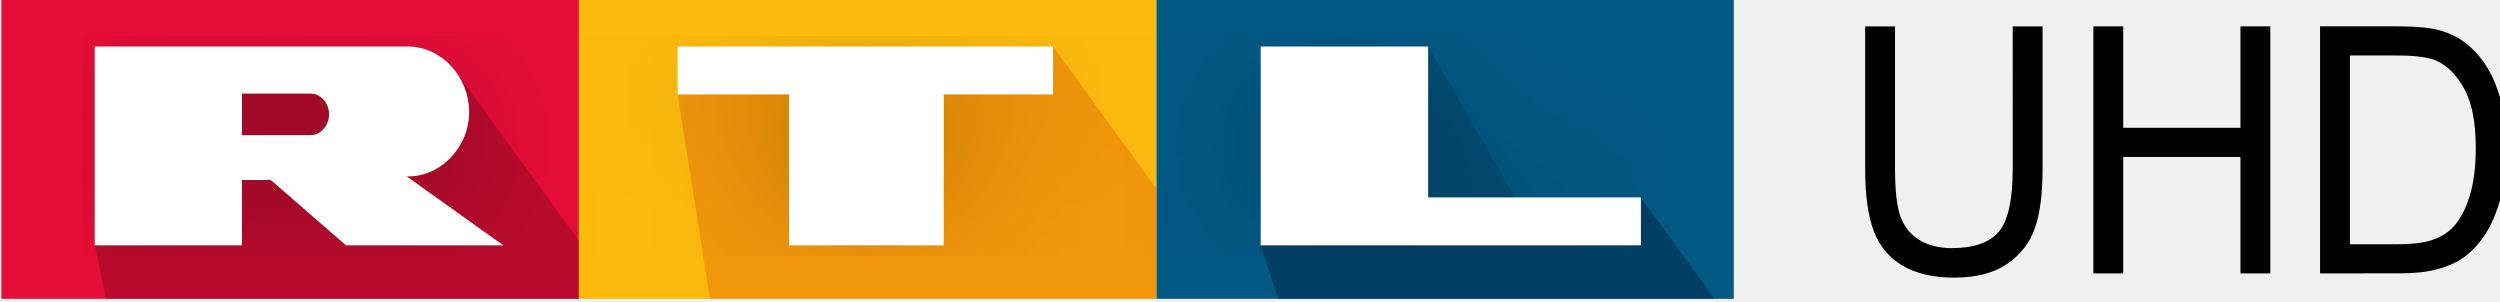
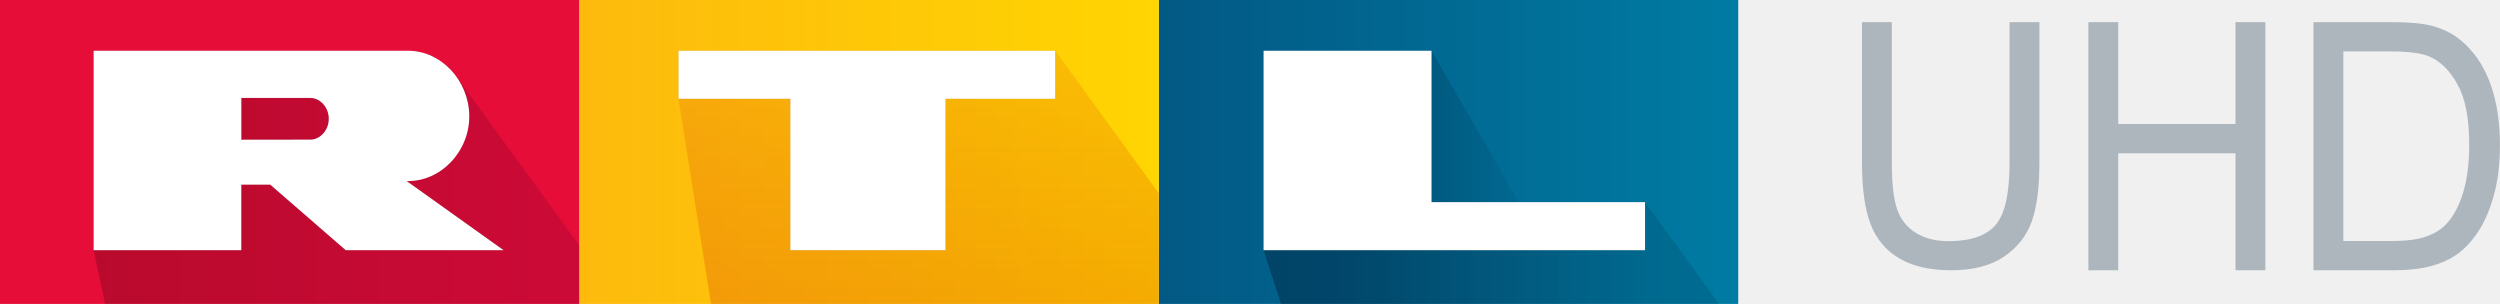
- <svg xmlns="http://www.w3.org/2000/svg" width="112.485mm" height="13.544mm" viewBox="0 0 112.485 13.544">
-   <defs>
-     <linearGradient id="a" x1="1574.7" x2="2362" y1="-326.5" y2="-326.5" gradientTransform="matrix(.5 0 0 .5 153.05 -177.43)" gradientUnits="userSpaceOnUse">
+ <svg xmlns="http://www.w3.org/2000/svg" enable-background="new 0 0 299.007 36.352" version="1.1" viewBox="0 0 299.01 36.352" xml:space="preserve">
+   <g fill="#AEB6BD">
+     <path d="m240.35 2.647h3.571v16.859c0 2.933-0.307 5.262-0.92 6.986-0.614 1.725-1.722 3.129-3.322 4.21-1.601 1.082-3.702 1.623-6.303 1.623-2.528 0-4.595-0.471-6.202-1.413-1.608-0.942-2.755-2.305-3.442-4.091-0.686-1.785-1.03-4.222-1.03-7.314v-16.859h3.571v16.839c0 2.535 0.217 4.402 0.652 5.604 0.436 1.201 1.184 2.126 2.245 2.776s2.358 0.975 3.893 0.975c2.625 0 4.496-0.643 5.613-1.93 1.117-1.287 1.675-3.762 1.675-7.425v-16.839z" />
+     <path d="m249.78 32.325v-29.678h3.57v12.187h14.024v-12.187h3.571v29.678h-3.571v-13.989h-14.024v13.989h-3.57z" />
+     <path d="m276.7 32.325v-29.678h9.294c2.097 0 3.699 0.142 4.803 0.425 1.545 0.391 2.865 1.1 3.956 2.126 1.424 1.323 2.488 3.013 3.193 5.071 0.706 2.058 1.058 4.41 1.058 7.055 0 2.254-0.24 4.252-0.718 5.992-0.479 1.741-1.093 3.182-1.84 4.322-0.749 1.141-1.568 2.038-2.457 2.692-0.89 0.655-1.963 1.151-3.221 1.488-1.257 0.338-2.702 0.506-4.334 0.506h-9.735zm3.571-3.502h5.76c1.779 0 3.175-0.182 4.187-0.546 1.013-0.364 1.819-0.877 2.421-1.538 0.846-0.931 1.505-2.183 1.978-3.756 0.472-1.572 0.709-3.478 0.709-5.719 0-3.104-0.463-5.489-1.389-7.156-0.926-1.667-2.052-2.783-3.377-3.351-0.957-0.405-2.497-0.607-4.619-0.607h-5.668v22.673z" />
+   </g>
+   <g display="none" fill="#AEB6BD">
+     <path d="m222.71 32.325v-29.678h3.566v12.189h14.003v-12.189h3.566v29.678h-3.566v-13.988h-14.003v13.988h-3.566z" display="inline" />
+     <path d="m249.8 32.325v-29.678h9.28c2.096 0 3.694 0.142 4.796 0.425 1.544 0.391 2.861 1.1 3.951 2.126 1.421 1.323 2.481 3.017 3.18 5.082 0.711 2.052 1.066 4.4 1.066 7.044 0 2.254-0.239 4.252-0.717 5.992-0.478 1.74-1.09 3.184-1.837 4.331-0.746 1.134-1.567 2.031-2.463 2.693-0.882 0.648-1.955 1.14-3.217 1.477-1.249 0.338-2.688 0.507-4.317 0.507l-9.722 1e-5zm3.566-3.503h5.751c1.776 0 3.167-0.182 4.172-0.547 1.017-0.365 1.825-0.878 2.426-1.539 0.845-0.932 1.5-2.18 1.967-3.744 0.478-1.58 0.717-3.489 0.717-5.729 0-3.105-0.466-5.487-1.397-7.146-0.918-1.674-2.039-2.795-3.362-3.362-0.956-0.404-2.493-0.607-4.612-0.607h-5.661l-0.003 22.673z" display="inline" />
+   </g>
+   <g display="none">
+     <path d="m222.67 32.325v-29.678h3.569v12.187h14.021v-12.187h3.57v29.678h-3.57v-13.989h-14.021v13.989h-3.569z" display="inline" />
+     <path d="m249.77 32.325v-29.678h9.293c2.097 0 3.699 0.142 4.803 0.425 1.545 0.391 2.864 1.1 3.956 2.126 1.423 1.323 2.487 3.013 3.192 5.071 0.706 2.058 1.058 4.41 1.058 7.055 0 2.254-0.239 4.252-0.718 5.992-0.479 1.741-1.092 3.182-1.84 4.322-0.749 1.141-1.567 2.038-2.456 2.692-0.89 0.655-1.963 1.151-3.221 1.488-1.257 0.338-2.702 0.506-4.333 0.506h-9.734zm3.57-3.502h5.759c1.779 0 3.175-0.182 4.186-0.546 1.012-0.364 1.819-0.877 2.42-1.538 0.846-0.931 1.505-2.183 1.977-3.756 0.472-1.572 0.709-3.478 0.709-5.719 0-3.104-0.463-5.489-1.389-7.156-0.926-1.667-2.051-2.783-3.376-3.351-0.957-0.405-2.496-0.607-4.619-0.607h-5.667v22.673z" display="inline" />
+   </g>
+   <g transform="translate(0,326.5)">
+     <linearGradient id="f" x1="1100.2" x2="1238.8" y1="-312.85" y2="-312.85" gradientTransform="matrix(.5 0 0 -.5 -411.5 -464.75)" gradientUnits="userSpaceOnUse">
      <stop stop-color="#025984" offset="0" />
-       <stop stop-color="#007ba3" offset="1" />
+       <stop stop-color="#007BA3" offset="1" />
    </linearGradient>
-     <linearGradient id="b" x1="972.65" x2="1074.9" y1="-189.14" y2="-189.14" gradientTransform="translate(153.05 -117.43)" gradientUnits="userSpaceOnUse">
+     <rect x="138.6" y="-326.5" width="69.3" height="36.351" fill="url(#f)" />
+     <linearGradient id="e" x1="171.22" x2="189.22" y1="21.534" y2="21.534" gradientTransform="matrix(1 0 0 -1 0 -288.5)" gradientUnits="userSpaceOnUse">
      <stop stop-color="#001932" stop-opacity=".196" offset="0" />
-       <stop stop-color="#00324b" stop-opacity="0" offset="1" />
+       <stop stop-color="#00324B" stop-opacity="0" offset="1" />
    </linearGradient>
-     <linearGradient id="c" x1="787.33" x2="1574.7" y1="-326.5" y2="-326.5" gradientTransform="matrix(.5 0 0 .5 153.05 -177.43)" gradientUnits="userSpaceOnUse">
-       <stop stop-color="#fdba0d" offset="0" />
-       <stop stop-color="#ffd502" offset="1" />
+     <path d="m183.22-299.64-20.892-1.675 8.891-19.109 12 20.784z" clip-rule="evenodd" fill="url(#e)" fill-rule="evenodd" />
+     <rect y="-326.5" width="69.3" height="36.351" fill="#E60D38" />
+     <linearGradient id="d" x1="961.6" x2="1100.2" y1="-312.85" y2="-312.85" gradientTransform="matrix(.5 0 0 -.5 -411.5 -464.75)" gradientUnits="userSpaceOnUse">
+       <stop stop-color="#FDBA0D" offset="0" />
+       <stop stop-color="#FFD502" offset="1" />
    </linearGradient>
-     <linearGradient id="d" x1="1831.1" x2="2235.4" y1="-193" y2="-193" gradientTransform="matrix(.5 0 0 .5 153.05 -177.43)" gradientUnits="userSpaceOnUse">
+     <rect x="69.3" y="-326.5" width="69.3" height="36.351" fill="url(#d)" />
+     <linearGradient id="c" x1="1145.3" x2="1216.5" y1="-318.92" y2="-318.92" gradientTransform="matrix(.5 0 0 -.5 -411.5 -464.75)" gradientUnits="userSpaceOnUse">
      <stop stop-color="#001932" stop-opacity=".392" offset="0" />
-       <stop stop-color="#00324b" stop-opacity=".196" offset="1" />
+       <stop stop-color="#00324B" stop-opacity=".196" offset="1" />
    </linearGradient>
-     <linearGradient id="e" x1="1433.9" x2="1433.9" y1="-120" y2="-464" gradientTransform="matrix(.5 0 0 .5 153.05 -177.43)" gradientUnits="userSpaceOnUse">
-       <stop stop-color="#c80000" stop-opacity=".196" offset="0" />
-       <stop stop-color="#c80000" stop-opacity=".098" offset="1" />
+     <path d="m171.22-320.43-20.094 23.853 2.088 6.425h52.383l-8.842-12.17-13.533 2.676-20.892-1.675 8.892-19.108z" clip-rule="evenodd" fill="url(#c)" fill-rule="evenodd" />
+     <linearGradient id="b" x1="1042.8" x2="1042.8" y1="-349.2" y2="-288.65" gradientTransform="matrix(.5 0 0 -.5 -411.5 -464.75)" gradientUnits="userSpaceOnUse">
+       <stop stop-color="#C80000" stop-opacity=".196" offset="0" />
+       <stop stop-color="#C80000" stop-opacity=".098" offset="1" />
    </linearGradient>
-     <linearGradient id="f" x1="127.25" x2="787.33" y1="-273.25" y2="-273.25" gradientTransform="matrix(.5 0 0 .5 153.05 -177.43)" gradientUnits="userSpaceOnUse">
+     <path d="m126.21-320.43-45.056 5.745 3.886 24.534h53.56v-13.226l-12.39-17.053z" fill="url(#b)" />
+     <linearGradient id="a" x1="845.4" x2="961.6" y1="-322.22" y2="-322.22" gradientTransform="matrix(.5 0 0 -.5 -411.5 -464.75)" gradientUnits="userSpaceOnUse">
      <stop stop-opacity=".196" offset="0" />
      <stop stop-color="#640032" stop-opacity=".196" offset="1" />
    </linearGradient>
-     <filter id="g" x="-.007" y="-.053" width="1.014" height="1.105" color-interpolation-filters="sRGB">
-       <feGaussianBlur stdDeviation="2.974" />
-     </filter>
-   </defs>
-   <g>
-     <g>
-       <path fill="url(#a)" d="M52.027-.183h25.982v13.629h-25.982z" />
-       <path d="M68.759 9.886l-7.833-.628 3.334-7.164z" fill="url(#b)" fill-rule="evenodd" />
-       <path fill="#e60d38" d="M.063-.183h25.982v13.629h-25.982z" />
-       <path fill="url(#c)" d="M26.046-.183h25.982v13.629h-25.982z" />
-       <path d="M64.258 2.094l-7.534 8.943.783 2.409h19.64l-3.315-4.563-5.074 1.003-7.833-.628z" fill="url(#d)" fill-rule="evenodd" />
-       <path d="M47.382 2.094l-16.893 2.154 1.457 9.198h20.081v-4.959z" fill="url(#e)" />
-       <path d="M20.589 3.331l-12.515.223-3.811 7.482.512 2.409h21.27v-2.617z" fill="url(#f)" />
-     </g>
-     <path d="M18.371 2.094l-.071.001h-14.038v8.942h6.623v-2.938h1.296l3.384 2.938h7.079l-4.343-3.1c1.535.041 2.832-1.342 2.807-2.942-.023-1.565-1.255-2.896-2.736-2.901zm12.118 0v2.154h5.015v6.789h6.958v-6.789h4.919v-2.154zm26.235 0v8.943h17.107v-2.154h-9.573v-6.789zm-45.838 2.117h3.1c.429 0 .82.418.82.934s-.39.933-.819.934l-3.1.004v-1.872z" fill-opacity=".196" fill-rule="evenodd" filter="url(#g)" />
-     <path d="M18.371 2.094l-.071.001h-14.038v8.942h6.623v-2.938h1.296l3.384 2.938h7.079l-4.343-3.1c1.535.041 2.832-1.342 2.807-2.942-.023-1.565-1.255-2.896-2.736-2.901zm12.118 0v2.154h5.015v6.789h6.958v-6.789h4.919v-2.154zm26.235 0v8.943h17.107v-2.154h-9.573v-6.789zm-45.838 2.117h3.1c.429 0 .82.418.82.934s-.39.933-.819.934l-3.1.004v-1.872z" fill="#fff" fill-rule="evenodd" />
-     <g style="font-variant-ligatures:normal;font-variant-caps:normal;font-variant-numeric:normal;font-feature-settings:normal">
-       <path d="M90.56 1.187h1.343v6.422q0 1.676-.346 2.661-.346.986-1.253 1.607-.9.614-2.367.614-1.426 0-2.333-.538-.907-.538-1.294-1.554-.388-1.024-.388-2.79v-6.422h1.343v6.414q0 1.448.242 2.138.249.682.845 1.054.602.371 1.468.371 1.481 0 2.111-.735.63-.735.63-2.828z" />
-       <path d="M94.189 12.301v-11.115h1.343v4.564h5.275v-4.564h1.343v11.115h-1.343v-5.239h-5.275v5.239z" />
-       <path d="M104.389 12.301v-11.115h3.496q1.184 0 1.807.159.872.22 1.488.796.803.743 1.198 1.903.401 1.152.401 2.638 0 1.266-.27 2.244-.27.978-.692 1.622-.422.637-.928 1.008-.498.364-1.211.553-.706.19-1.627.19zm1.343-1.312h2.167q1.004 0 1.571-.205.575-.205.914-.576.478-.523.741-1.403.27-.887.27-2.146 0-1.744-.526-2.676-.519-.94-1.267-1.259-.54-.227-1.738-.227h-2.132z" />
-     </g>
+     <path d="m54.745-317.13-33.38 0.595-10.166 19.955 1.366 6.426h56.733v-6.981l-14.553-19.996z" fill="url(#a)" />
+     <path d="m48.83-320.43c-0.063-1.8e-4 -0.126 5.2e-4 -0.189 0.002h-37.443v23.849h17.665v-7.836h3.456l9.026 7.837h18.88l-11.584-8.268c4.093 0.11 7.552-3.578 7.486-7.848-0.061-4.175-3.348-7.726-7.297-7.737l-1.2e-4 4.4e-4zm32.322 0v5.745h13.377v18.109h18.559v-18.109h13.12v-5.745h-45.056zm69.974 0v23.853h45.628v-5.745h-25.534v-18.107l-20.094-7e-4zm-122.26 5.646h8.268c1.145 0 2.187 1.115 2.187 2.491 1e-5 1.375-1.04 2.49-2.185 2.491l-8.269 0.011v-4.993 6e-5z" clip-rule="evenodd" fill-opacity=".196" fill-rule="evenodd" />
+     <path d="m48.83-320.43c-0.063-1.8e-4 -0.126 5.2e-4 -0.189 0.002h-37.443v23.849h17.665v-7.836h3.456l9.026 7.837h18.88l-11.584-8.268c4.093 0.11 7.552-3.578 7.486-7.848-0.061-4.175-3.348-7.726-7.297-7.737l-1.2e-4 4.4e-4zm32.322 0v5.745h13.377v18.109h18.559v-18.109h13.12v-5.745h-45.056zm69.974 0v23.853h45.628v-5.745h-25.534v-18.107l-20.094-7e-4zm-122.26 5.646h8.268c1.145 0 2.187 1.115 2.187 2.491 1e-5 1.375-1.04 2.49-2.185 2.491l-8.269 0.011v-4.993 6e-5z" clip-rule="evenodd" fill="#fff" fill-rule="evenodd" />
  </g>
</svg>
